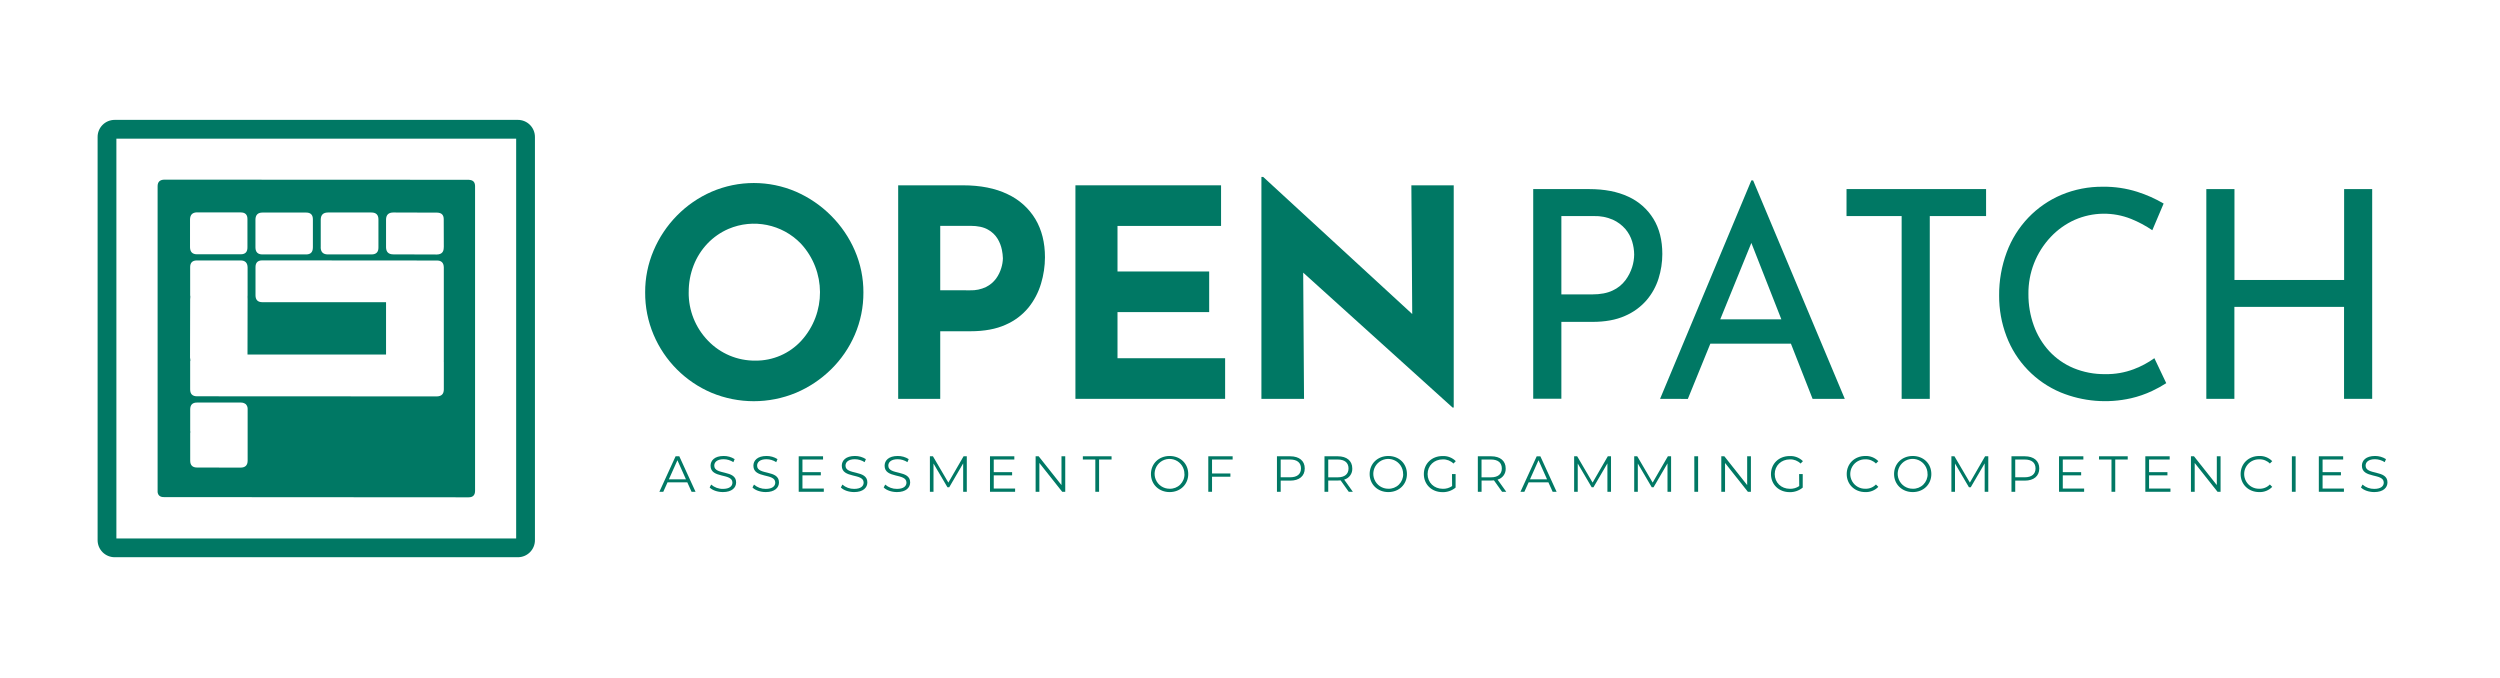
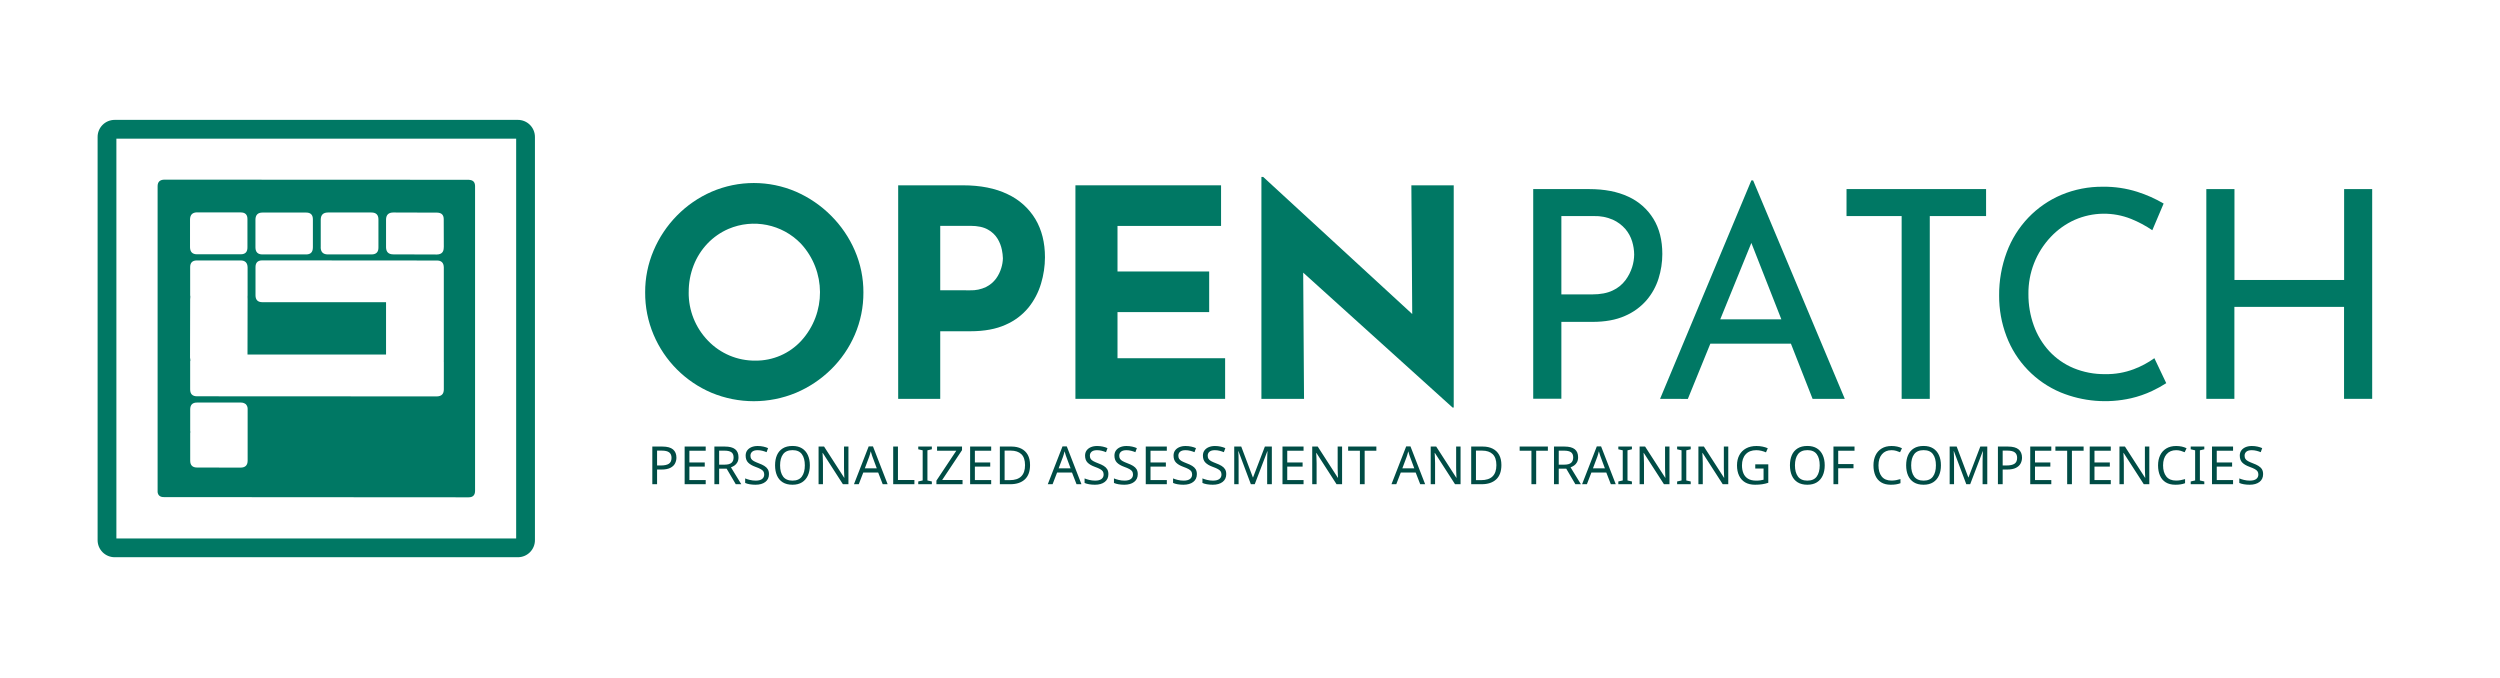
<svg xmlns="http://www.w3.org/2000/svg" id="Layer_1" data-name="Layer 1" viewBox="0 0 1643 445" version="1.1">
  <defs id="defs4">
    <style id="style2">.cls-1,.cls-2{fill:#007864;}.cls-2{font-size:33.35px;font-family:Montserrat-Regular, Montserrat;}</style>
  </defs>
  <path class="cls-1" d="M340.37,366.21h-265A11.2,11.2,0,0,1,64.15,355V90A11.2,11.2,0,0,1,75.33,78.79h265A11.2,11.2,0,0,1,351.56,90V355A11.2,11.2,0,0,1,340.37,366.21ZM76.49,353.86H339.22V91.14H76.49Z" id="path8" />
  <path id="path22-7-0" class="cls-1" d="M161.44,265.52a4.47,4.47,0,0,1,1.31,3.57v33.65c0,3-1.53,4.54-4.57,4.57l-28.66-.05c-3,0-4.52-1.5-4.52-4.52V284.48a1.55,1.55,0,0,1,.18-.7l-.05-.13-.13,0V269.09q0-4.57,4.52-4.53l28.66,0a5.07,5.07,0,0,1,3.26,1m130.19-103c.05,3.08-1.45,4.64-4.53,4.7l-28.61-.09c-3.13,0-4.72-1.53-4.78-4.61l0-18.3c.05-3.07,1.65-4.61,4.78-4.61l28.78.09q4.44.08,4.35,4.52l.05,18.3m-80.88,0,0-18.3q.09-4.6,4.79-4.61l28.48,0q4.69,0,4.65,4.65l0,18.3c.05,3.08-1.48,4.61-4.61,4.61H215.53c-3.13,0-4.72-1.53-4.78-4.61m-5.13,0c0,3.11-1.48,4.64-4.52,4.61H172.49c-3.05,0-4.59-1.5-4.61-4.61l0-18.3q.09-4.6,4.61-4.61h28.7q4.52,0,4.44,4.61l0,18.3m-76.1-23,28.66,0q4.56,0,4.43,4.61l0,18.3c.06,3.08-1.42,4.61-4.44,4.61h-28.7c-3,0-4.55-1.53-4.6-4.61l0-18.3q.09-4.6,4.65-4.65m162.15,98.05,0,18.3c0,3-1.53,4.56-4.61,4.61l-157.58-.08q-4.52,0-4.52-4.53V237.61a1.67,1.67,0,0,1,.18-.79c-.12-.64-.21-1.24-.26-1.82l.08-38.36a11.12,11.12,0,0,1,.13-1.6,4.15,4.15,0,0,1-.13-1V175.77q-.09-4.61,4.44-4.61h28.7q4.52,0,4.61,4.61V194c0,.34,0,.68-.05,1,0,.55.05,1.08.05,1.6L162.66,233h91.05l0-34.4H172.44q-4.51,0-4.52-4.52V175.73q-.09-4.6,4.43-4.61l114.62.09c3.08-.06,4.64,1.45,4.7,4.52v18.35a2.08,2.08,0,0,1,0,.61V196l0,39.7a9.55,9.55,0,0,0,0,1.31,1,1,0,0,0,0,.65M308,326.83c2.78,0,4.19-1.41,4.21-4.22l0-200.23c0-2.5-1.14-3.87-3.43-4.13a3.9,3.9,0,0,1-.79-.09l-200.1-.09c-2.87.09-4.31,1.52-4.31,4.31V323.44q.48,3.35,4.31,3.26l200.15.13" />
  <path class="cls-1" d="M424,192.15a69.24,69.24,0,0,1,5.53-27.46,73.92,73.92,0,0,1,15.35-23A72.53,72.53,0,0,1,467.68,126a70.15,70.15,0,0,1,55.49,0,74.87,74.87,0,0,1,23,15.73,73.74,73.74,0,0,1,15.64,23,68.45,68.45,0,0,1,5.62,27.46A69.31,69.31,0,0,1,561.78,220a71.5,71.5,0,0,1-15.64,22.79,73.92,73.92,0,0,1-23,15.35,72.37,72.37,0,0,1-55.49,0A71.78,71.78,0,0,1,429.55,220,70.11,70.11,0,0,1,424,192.15Zm28.6,0a45,45,0,0,0,12.68,31.74A42.5,42.5,0,0,0,496.47,237a40.35,40.35,0,0,0,30.13-13.06,47.19,47.19,0,0,0-.29-63.87,42.8,42.8,0,0,0-47.57-9.63A42.35,42.35,0,0,0,465,160a44.1,44.1,0,0,0-9.15,14.4A47.76,47.76,0,0,0,452.62,192.15Z" id="path11" />
  <path class="cls-1" d="M632.8,121.79q17.34,0,29.36,5.82A41.87,41.87,0,0,1,680.46,144q6.3,10.59,6.29,25.08a60.22,60.22,0,0,1-2.57,17.25,46,46,0,0,1-8.2,15.73,40,40,0,0,1-15.06,11.35q-9.43,4.29-23.17,4.29H617.92v44.42H590.28V121.79Zm4.76,69a22.52,22.52,0,0,0,10.49-2.19,18.32,18.32,0,0,0,6.58-5.53,23,23,0,0,0,3.43-7,23.43,23.43,0,0,0,1.05-6.29,32.6,32.6,0,0,0-.67-5.63,22.9,22.9,0,0,0-2.77-7.15,17,17,0,0,0-6.38-6.1q-4.29-2.47-11.54-2.48H617.92v42.33Z" id="path13" />
  <path class="cls-1" d="M706.77,121.79h95.71v26.69H734.42v29.94h60.25v26.69H734.42v30.32h70.73v26.69H706.77Z" id="path15" />
  <path class="cls-1" d="M954.63,267.84,848.24,171.75l8.2,4.57.57,85.8H829V116.26h1.15L934.23,212l-6.1-2.67-.58-87.52h27.84v146Z" id="path17" />
  <path class="cls-1" d="M1044.43,124.27q15.06,0,25.74,5a37.66,37.66,0,0,1,16.49,14.59q5.82,9.54,5.82,23.07a53.62,53.62,0,0,1-2.48,16.11,40.58,40.58,0,0,1-7.92,14.3,39.23,39.23,0,0,1-14.2,10.3q-8.78,3.9-21.35,3.9h-20.4v50.53h-18.5V124.27Zm1.91,69.21q8.19,0,13.53-2.57a21.82,21.82,0,0,0,8.39-6.77,29.12,29.12,0,0,0,4.39-8.58,28.22,28.22,0,0,0,1.33-8.2,30.28,30.28,0,0,0-1.33-8.67,22.67,22.67,0,0,0-4.48-8.2,24,24,0,0,0-8.2-6.1,29.16,29.16,0,0,0-12.49-2.39h-21.35v51.48Z" id="path19" />
  <path class="cls-1" d="M1091,262.12,1151,118.55h1.14l60.25,143.57h-21.16l-45-114.59L1159.4,139l-50.15,123.17Zm35.27-52.24h51.29l6.1,16h-62.73Z" id="path21" />
  <path class="cls-1" d="M1213.54,124.27h91.71V142h-37V262.12h-18.49V142h-36.23Z" id="path23" />
  <path class="cls-1" d="M1423.66,251.82a81,81,0,0,1-9.35,5.15,68.58,68.58,0,0,1-13.82,4.77,76.89,76.89,0,0,1-46.14-3.81,64.88,64.88,0,0,1-35.75-37.09,73.88,73.88,0,0,1-4.77-26.6,79.81,79.81,0,0,1,5-28.5A66.32,66.32,0,0,1,1333,143.05a65.49,65.49,0,0,1,21.73-15,69.07,69.07,0,0,1,27.36-5.33,71.65,71.65,0,0,1,22.5,3.33,85.42,85.42,0,0,1,17.35,7.72l-7.44,17.54a75,75,0,0,0-13.91-7.43,48,48,0,0,0-37,.57,49.37,49.37,0,0,0-15.83,11.25,53.74,53.74,0,0,0-14.68,37.56,59.74,59.74,0,0,0,3.53,20.69,49.84,49.84,0,0,0,10.1,16.78,46.11,46.11,0,0,0,15.92,11.15,52.75,52.75,0,0,0,21,4,50.49,50.49,0,0,0,18.68-3.24,58.16,58.16,0,0,0,13.54-7.24Z" id="path25" />
  <path class="cls-1" d="M1559,124.27V262.12h-18.49V201.68h-72.07v60.44H1450V124.27h18.49V184h72.07V124.27Z" id="path27" />
-   <path d="m 451.7,317 h -13 l -2.8,6.23 h -2.57 L 444,299.87 h 2.44 l 10.67,23.33 h -2.61 z m -0.9,-2 -5.6,-12.54 -5.6,12.54 z" id="path338" style="fill:#007864;fill-opacity:1" />
-   <path d="m 466.38,320.37 1,-1.9 a 11.45,11.45 0 0 0 7.7,2.83 c 4.37,0 6.27,-1.83 6.27,-4.13 0,-6.4 -14.37,-2.47 -14.37,-11.1 0,-3.44 2.67,-6.4 8.6,-6.4 a 13.15,13.15 0 0 1 7.23,2.06 l -0.83,2 a 12,12 0 0 0 -6.4,-1.93 c -4.27,0 -6.17,1.9 -6.17,4.23 0,6.4 14.37,2.53 14.37,11 0,3.43 -2.73,6.36 -8.7,6.36 -3.53,0.01 -6.97,-1.22 -8.7,-3.02 z" id="path340" style="fill:#007864;fill-opacity:1" />
-   <path d="m 494.53,320.37 1,-1.9 a 11.49,11.49 0 0 0 7.7,2.83 c 4.37,0 6.27,-1.83 6.27,-4.13 0,-6.4 -14.37,-2.47 -14.37,-11.1 0,-3.44 2.67,-6.4 8.61,-6.4 a 13.17,13.17 0 0 1 7.23,2.06 l -0.83,2 a 12,12 0 0 0 -6.4,-1.93 c -4.27,0 -6.17,1.9 -6.17,4.23 0,6.4 14.37,2.53 14.37,11 0,3.43 -2.74,6.36 -8.71,6.36 -3.54,0.01 -6.97,-1.22 -8.7,-3.02 z" id="path342" style="fill:#007864;fill-opacity:1" />
-   <path d="m 541.41,321.07 v 2.13 h -16.5 v -23.33 h 16 V 302 h -13.54 v 8.3 h 12.07 v 2.1 h -12.07 v 8.67 z" id="path344" style="fill:#007864;fill-opacity:1" />
-   <path d="m 552.62,320.37 1,-1.9 a 11.5,11.5 0 0 0 7.71,2.83 c 4.36,0 6.26,-1.83 6.26,-4.13 0,-6.4 -14.37,-2.47 -14.37,-11.1 0,-3.44 2.67,-6.4 8.61,-6.4 a 13.17,13.17 0 0 1 7.23,2.06 l -0.83,2 a 12,12 0 0 0 -6.4,-1.93 c -4.27,0 -6.17,1.9 -6.17,4.23 0,6.4 14.37,2.53 14.37,11 0,3.43 -2.74,6.36 -8.7,6.36 -3.54,0.01 -6.98,-1.22 -8.71,-3.02 z" id="path346" style="fill:#007864;fill-opacity:1" />
-   <path d="m 580.76,320.37 1,-1.9 a 11.47,11.47 0 0 0 7.7,2.83 c 4.37,0 6.27,-1.83 6.27,-4.13 0,-6.4 -14.37,-2.47 -14.37,-11.1 0,-3.44 2.67,-6.4 8.6,-6.4 a 13.18,13.18 0 0 1 7.24,2.06 l -0.84,2 a 12,12 0 0 0 -6.4,-1.93 c -4.27,0 -6.17,1.9 -6.17,4.23 0,6.4 14.37,2.53 14.37,11 0,3.43 -2.73,6.36 -8.7,6.36 -3.53,0.01 -6.96,-1.22 -8.7,-3.02 z" id="path348" style="fill:#007864;fill-opacity:1" />
-   <path d="M 635.38,299.87 V 323.2 H 633 v -18.67 l -9.17,15.71 h -1.16 l -9.17,-15.61 v 18.57 h -2.37 v -23.33 h 2 l 10.13,17.3 10,-17.3 z" id="path350" style="fill:#007864;fill-opacity:1" />
-   <path d="m 667.13,321.07 v 2.13 h -16.51 v -23.33 h 16 V 302 h -13.53 v 8.3 h 12.07 v 2.1 h -12.07 v 8.67 z" id="path352" style="fill:#007864;fill-opacity:1" />
-   <path d="m 700.08,299.87 v 23.33 h -2 l -15,-18.93 v 18.93 h -2.47 v -23.33 h 2 l 15,18.93 v -18.93 z" id="path354" style="fill:#007864;fill-opacity:1" />
-   <path d="m 719.85,302 h -8.2 v -2.13 h 18.87 V 302 h -8.2 v 21.2 h -2.47 z" id="path356" style="fill:#007864;fill-opacity:1" />
-   <path d="m 756.4,311.54 c 0,-6.81 5.2,-11.87 12.27,-11.87 7.07,0 12.24,5 12.24,11.87 0,6.87 -5.24,11.86 -12.24,11.86 -7,0 -12.27,-5.06 -12.27,-11.86 z m 22,0 a 9.8,9.8 0 1 0 -9.77,9.66 9.46,9.46 0 0 0 9.81,-9.66 z" id="path358" style="fill:#007864;fill-opacity:1" />
-   <path d="m 796.55,302 v 9.17 h 12.07 v 2.13 h -12.07 v 9.9 h -2.46 v -23.33 h 16 V 302 Z" id="path360" style="fill:#007864;fill-opacity:1" />
-   <path d="m 857.48,307.87 c 0,5 -3.61,8 -9.54,8 h -6.27 v 7.36 h -2.46 v -23.36 h 8.73 c 5.93,0 9.54,3 9.54,8 z m -2.47,0 c 0,-3.74 -2.47,-5.87 -7.14,-5.87 h -6.2 v 11.67 h 6.2 c 4.67,0 7.13,-2.13 7.13,-5.8 z" id="path362" style="fill:#007864;fill-opacity:1" />
-   <path d="m 886.39,323.2 -5.34,-7.5 a 15.82,15.82 0 0 1 -1.86,0.1 h -6.27 v 7.4 h -2.47 v -23.33 h 8.74 c 5.93,0 9.53,3 9.53,8 a 7.22,7.22 0 0 1 -5.33,7.33 l 5.7,8 z m -0.14,-15.33 c 0,-3.74 -2.46,-5.87 -7.13,-5.87 h -6.2 v 11.7 h 6.2 c 4.67,0 7.13,-2.16 7.13,-5.83 z" id="path364" style="fill:#007864;fill-opacity:1" />
-   <path d="m 900.13,311.54 c 0,-6.81 5.2,-11.87 12.27,-11.87 7.07,0 12.24,5 12.24,11.87 0,6.87 -5.24,11.86 -12.24,11.86 -7,0 -12.27,-5.06 -12.27,-11.86 z m 22,0 a 9.8,9.8 0 1 0 -9.77,9.66 9.46,9.46 0 0 0 9.81,-9.66 z" id="path366" style="fill:#007864;fill-opacity:1" />
-   <path d="m 954.25,311.54 h 2.37 v 8.9 a 12.92,12.92 0 0 1 -8.57,3 c -7.1,0 -12.3,-5 -12.3,-11.86 0,-6.86 5.2,-11.87 12.33,-11.87 a 11.51,11.51 0 0 1 8.67,3.36 l -1.53,1.57 a 9.54,9.54 0 0 0 -7,-2.73 c -5.77,0 -10,4.1 -10,9.67 0,5.57 4.23,9.66 10,9.66 a 10.11,10.11 0 0 0 6.1,-1.8 z" id="path368" style="fill:#007864;fill-opacity:1" />
-   <path d="m 987.16,323.2 -5.33,-7.5 a 15.88,15.88 0 0 1 -1.87,0.1 h -6.27 v 7.4 h -2.46 V 299.87 H 980 c 5.94,0 9.54,3 9.54,8 a 7.23,7.23 0 0 1 -5.34,7.33 l 5.71,8 z M 987,307.87 c 0,-3.74 -2.47,-5.87 -7.13,-5.87 h -6.21 v 11.7 h 6.21 c 4.69,0 7.13,-2.16 7.13,-5.83 z" id="path370" style="fill:#007864;fill-opacity:1" />
-   <path d="m 1017.61,317 h -13 l -2.8,6.23 h -2.57 l 10.67,-23.33 h 2.43 l 10.66,23.3 h -2.6 z m -0.9,-2 -5.6,-12.54 -5.6,12.54 z" id="path372" style="fill:#007864;fill-opacity:1" />
-   <path d="m 1058.76,299.87 v 23.33 h -2.37 v -18.67 l -9.17,15.71 h -1.16 l -9.17,-15.61 v 18.57 h -2.37 v -23.33 h 2 l 10.13,17.3 10,-17.3 z" id="path374" style="fill:#007864;fill-opacity:1" />
-   <path d="m 1098.24,299.87 v 23.33 h -2.36 v -18.67 l -9.17,15.71 h -1.17 l -9.17,-15.61 V 323.2 H 1074 v -23.33 h 2 l 10.13,17.3 10,-17.3 z" id="path376" style="fill:#007864;fill-opacity:1" />
-   <path d="m 1113.49,299.87 h 2.51 v 23.33 h -2.47 z" id="path378" style="fill:#007864;fill-opacity:1" />
-   <path d="m 1150.7,299.87 v 23.33 h -2 l -15,-18.93 v 18.93 h -2.46 v -23.33 h 2 l 15,18.93 v -18.93 z" id="path380" style="fill:#007864;fill-opacity:1" />
-   <path d="m 1182.38,311.54 h 2.37 v 8.9 a 12.92,12.92 0 0 1 -8.57,3 c -7.1,0 -12.3,-5 -12.3,-11.86 0,-6.86 5.2,-11.87 12.33,-11.87 a 11.51,11.51 0 0 1 8.67,3.36 l -1.53,1.57 a 9.54,9.54 0 0 0 -7,-2.73 c -5.77,0 -10,4.1 -10,9.67 0,5.57 4.23,9.66 10,9.66 a 10.11,10.11 0 0 0 6.1,-1.8 z" id="path382" style="fill:#007864;fill-opacity:1" />
-   <path d="m 1213.66,311.54 c 0,-6.84 5.21,-11.87 12.24,-11.87 a 11.31,11.31 0 0 1 8.54,3.4 l -1.57,1.56 a 9.26,9.26 0 0 0 -6.9,-2.76 9.67,9.67 0 1 0 0,19.33 9.15,9.15 0 0 0 6.9,-2.8 l 1.57,1.57 a 11.35,11.35 0 0 1 -8.57,3.43 c -7,0 -12.21,-5.03 -12.21,-11.86 z" id="path384" style="fill:#007864;fill-opacity:1" />
-   <path d="m 1244.78,311.54 c 0,-6.81 5.2,-11.87 12.27,-11.87 7.07,0 12.23,5 12.23,11.87 0,6.87 -5.23,11.86 -12.23,11.86 -7,0 -12.27,-5.06 -12.27,-11.86 z m 22,0 a 9.81,9.81 0 1 0 -9.77,9.66 9.46,9.46 0 0 0 9.81,-9.66 z" id="path386" style="fill:#007864;fill-opacity:1" />
-   <path d="m 1306.7,299.87 v 23.33 h -2.37 v -18.67 l -9.17,15.71 H 1294 l -9.17,-15.61 v 18.57 h -2.37 v -23.33 h 2 l 10.14,17.3 10,-17.3 z" id="path388" style="fill:#007864;fill-opacity:1" />
-   <path d="m 1340.21,307.87 c 0,5 -3.6,8 -9.53,8 h -6.27 v 7.36 h -2.47 v -23.36 h 8.74 c 5.93,0 9.53,3 9.53,8 z m -2.46,0 c 0,-3.74 -2.47,-5.87 -7.14,-5.87 h -6.2 v 11.67 h 6.2 c 4.67,0 7.14,-2.13 7.14,-5.8 z" id="path390" style="fill:#007864;fill-opacity:1" />
-   <path d="m 1369.69,321.07 v 2.13 h -16.5 v -23.33 h 16 V 302 h -13.53 v 8.3 h 12.07 v 2.1 h -12.07 v 8.67 z" id="path392" style="fill:#007864;fill-opacity:1" />
-   <path d="m 1387.67,302 h -8.2 v -2.13 h 18.87 V 302 h -8.2 v 21.2 h -2.47 z" id="path394" style="fill:#007864;fill-opacity:1" />
-   <path d="m 1426.42,321.07 v 2.13 h -16.51 v -23.33 h 16 V 302 h -13.54 v 8.3 h 12.07 v 2.1 h -12.07 v 8.67 z" id="path396" style="fill:#007864;fill-opacity:1" />
-   <path d="m 1459.36,299.87 v 23.33 h -2 l -15,-18.93 v 18.93 h -2.47 v -23.33 h 2 l 15,18.93 v -18.93 z" id="path398" style="fill:#007864;fill-opacity:1" />
-   <path d="m 1472.54,311.54 c 0,-6.84 5.2,-11.87 12.24,-11.87 a 11.27,11.27 0 0 1 8.53,3.4 l -1.56,1.56 a 9.29,9.29 0 0 0 -6.91,-2.76 9.67,9.67 0 1 0 0,19.33 9.17,9.17 0 0 0 6.91,-2.8 l 1.56,1.57 a 11.32,11.32 0 0 1 -8.57,3.43 c -7,0 -12.2,-5.03 -12.2,-11.86 z" id="path400" style="fill:#007864;fill-opacity:1" />
-   <path d="m 1506.22,299.87 h 2.47 v 23.33 h -2.47 z" id="path402" style="fill:#007864;fill-opacity:1" />
-   <path d="m 1540.43,321.07 v 2.13 h -16.5 v -23.33 h 16 V 302 h -13.53 v 8.3 h 12.06 v 2.1 h -12.06 v 8.67 z" id="path404" style="fill:#007864;fill-opacity:1" />
-   <path d="m 1551.64,320.37 1,-1.9 a 11.47,11.47 0 0 0 7.7,2.83 c 4.37,0 6.27,-1.83 6.27,-4.13 0,-6.4 -14.37,-2.47 -14.37,-11.1 0,-3.44 2.66,-6.4 8.6,-6.4 a 13.15,13.15 0 0 1 7.23,2.06 l -0.83,2 a 12,12 0 0 0 -6.4,-1.93 c -4.27,0 -6.17,1.9 -6.17,4.23 0,6.4 14.37,2.53 14.37,11 0,3.43 -2.73,6.36 -8.7,6.36 -3.53,0.01 -6.97,-1.22 -8.7,-3.02 z" id="path406" style="fill:#007864;fill-opacity:1" />
+   <text xml:space="preserve" style="font-size:34.667px;line-height:1.25;font-family:'Josefin Sans';-inkscape-font-specification:'Josefin Sans';letter-spacing:0.27px;fill:#004c45" x="425.344" y="318.223" id="text1">
+     <tspan id="tspan1" x="425.344" y="318.223" style="font-style:normal;font-variant:normal;font-weight:300;font-stretch:normal;font-size:34.667px;font-family:'Josefin Sans';-inkscape-font-specification:'Josefin Sans Light';letter-spacing:0.27px;fill:#004c45">PERSONALIZED ASSESSMENT AND TRAINING OF COMPETENCIES</tspan>
+   </text>
</svg>
